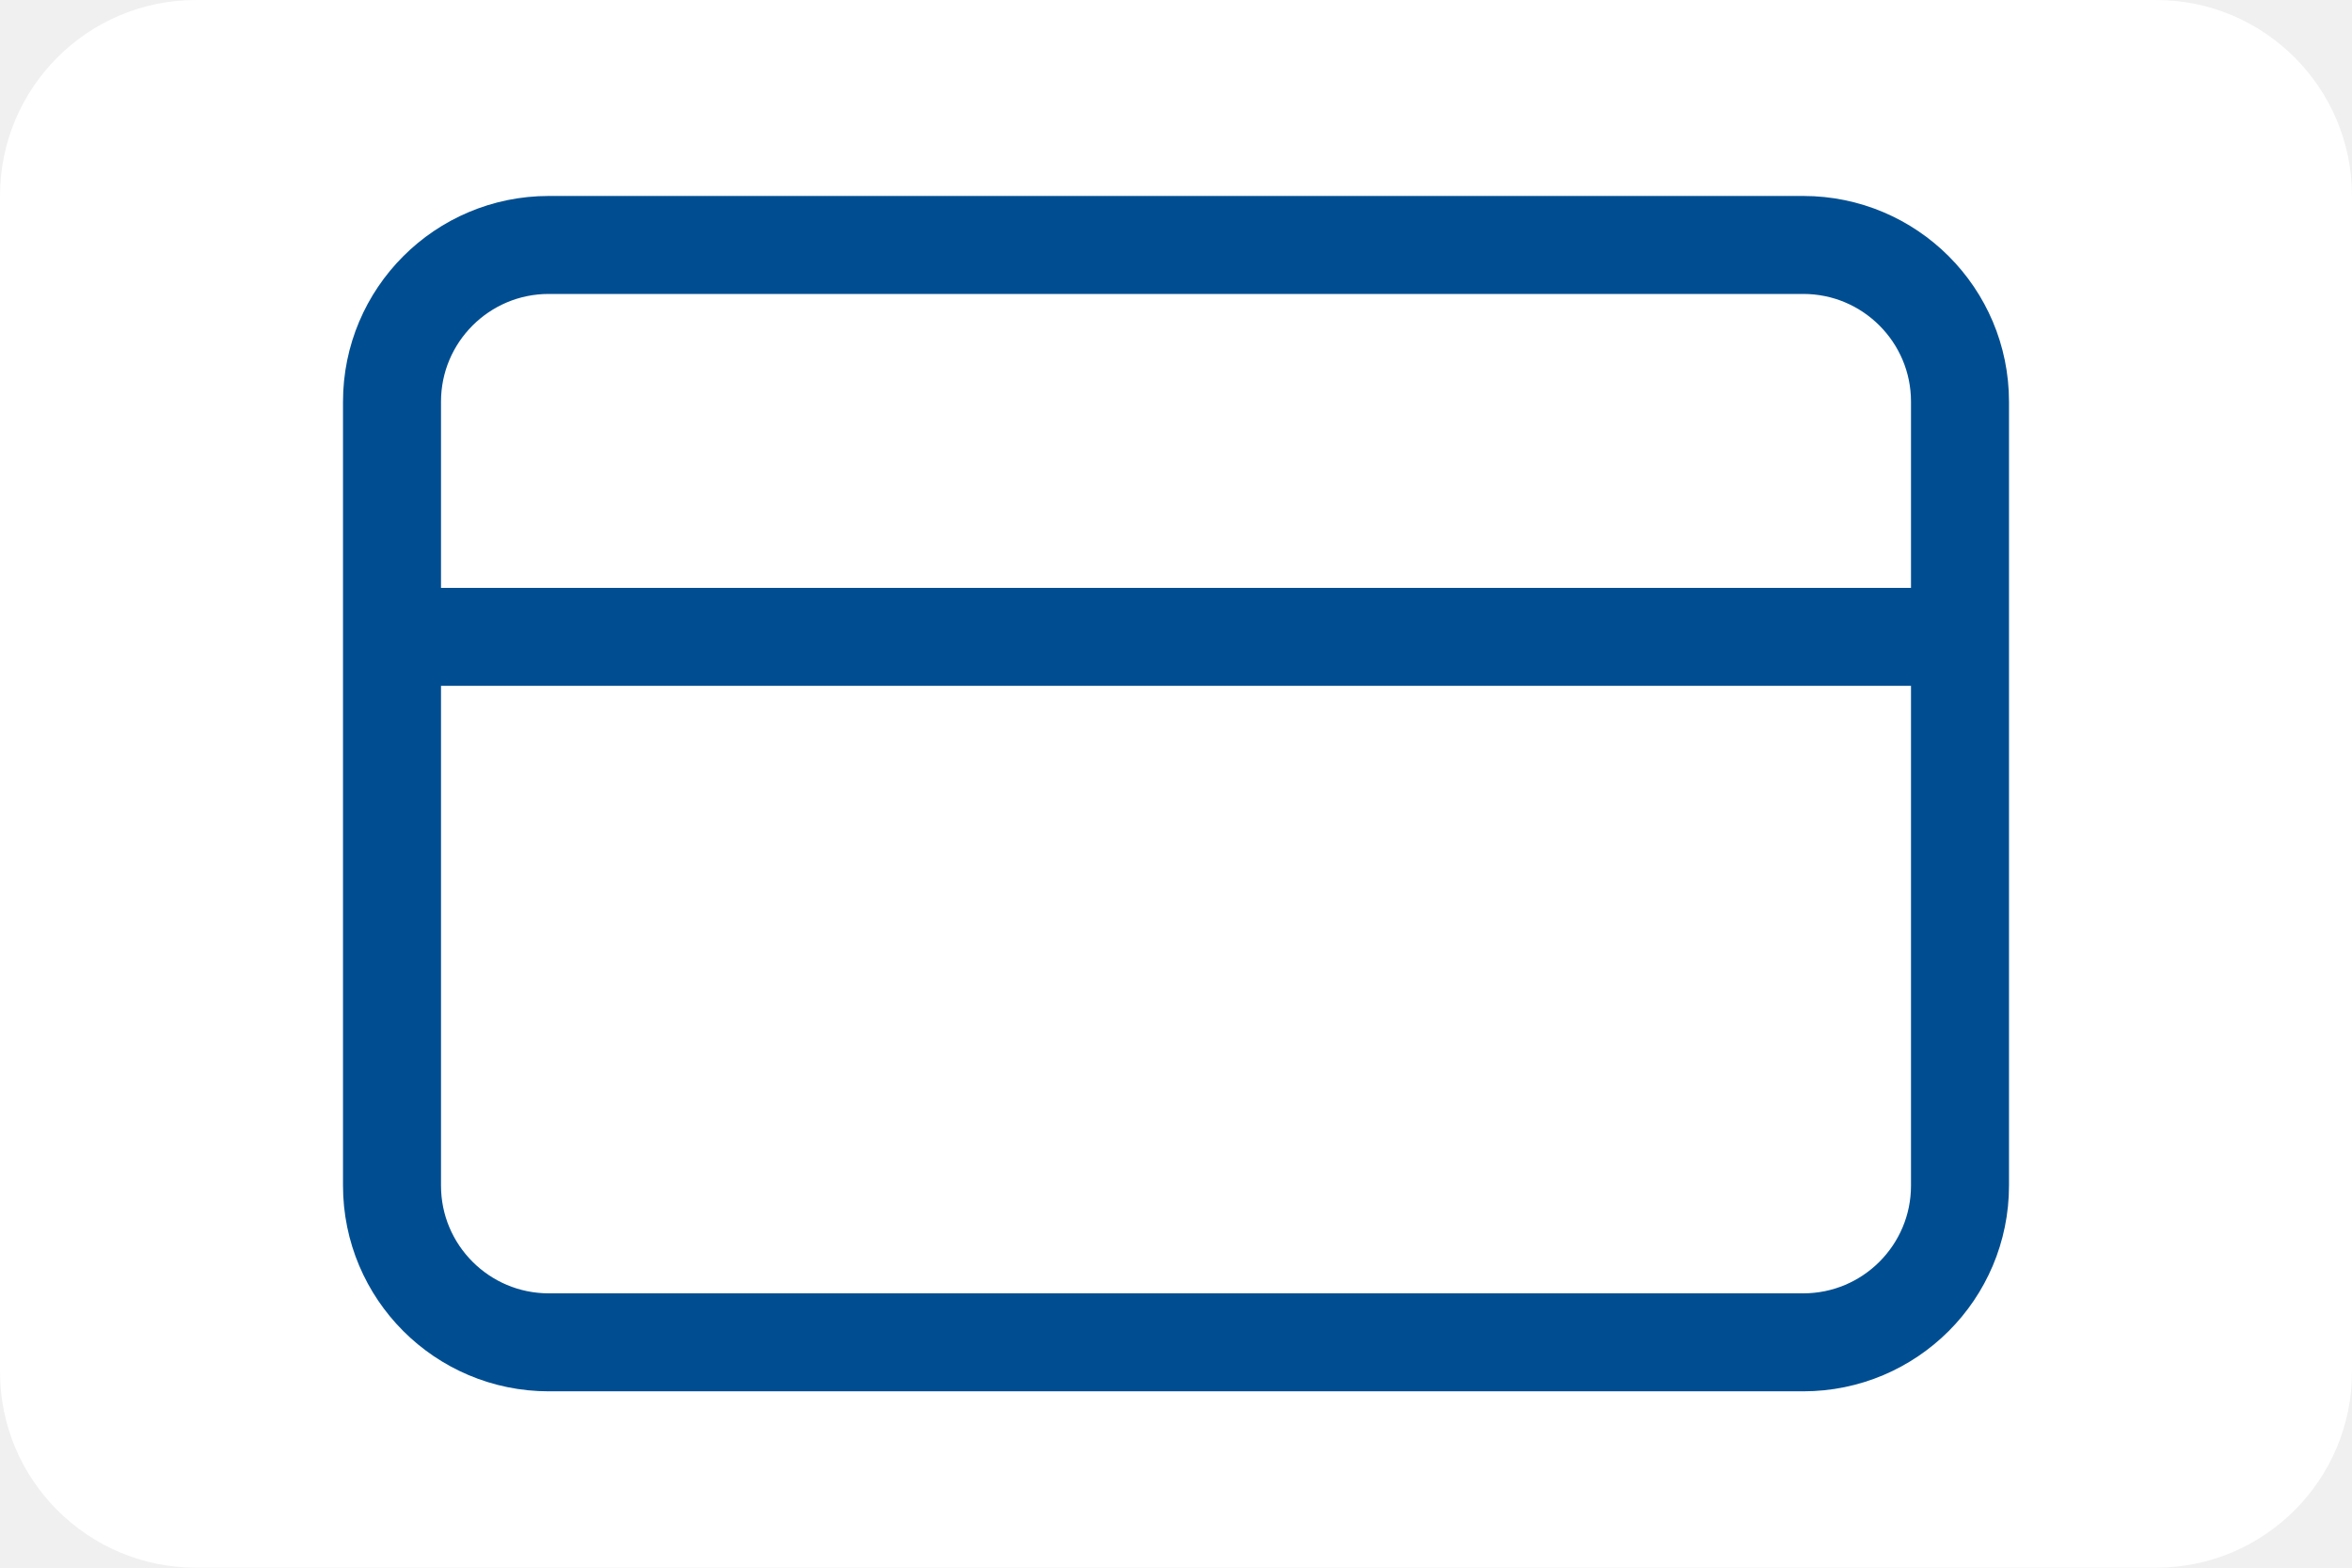
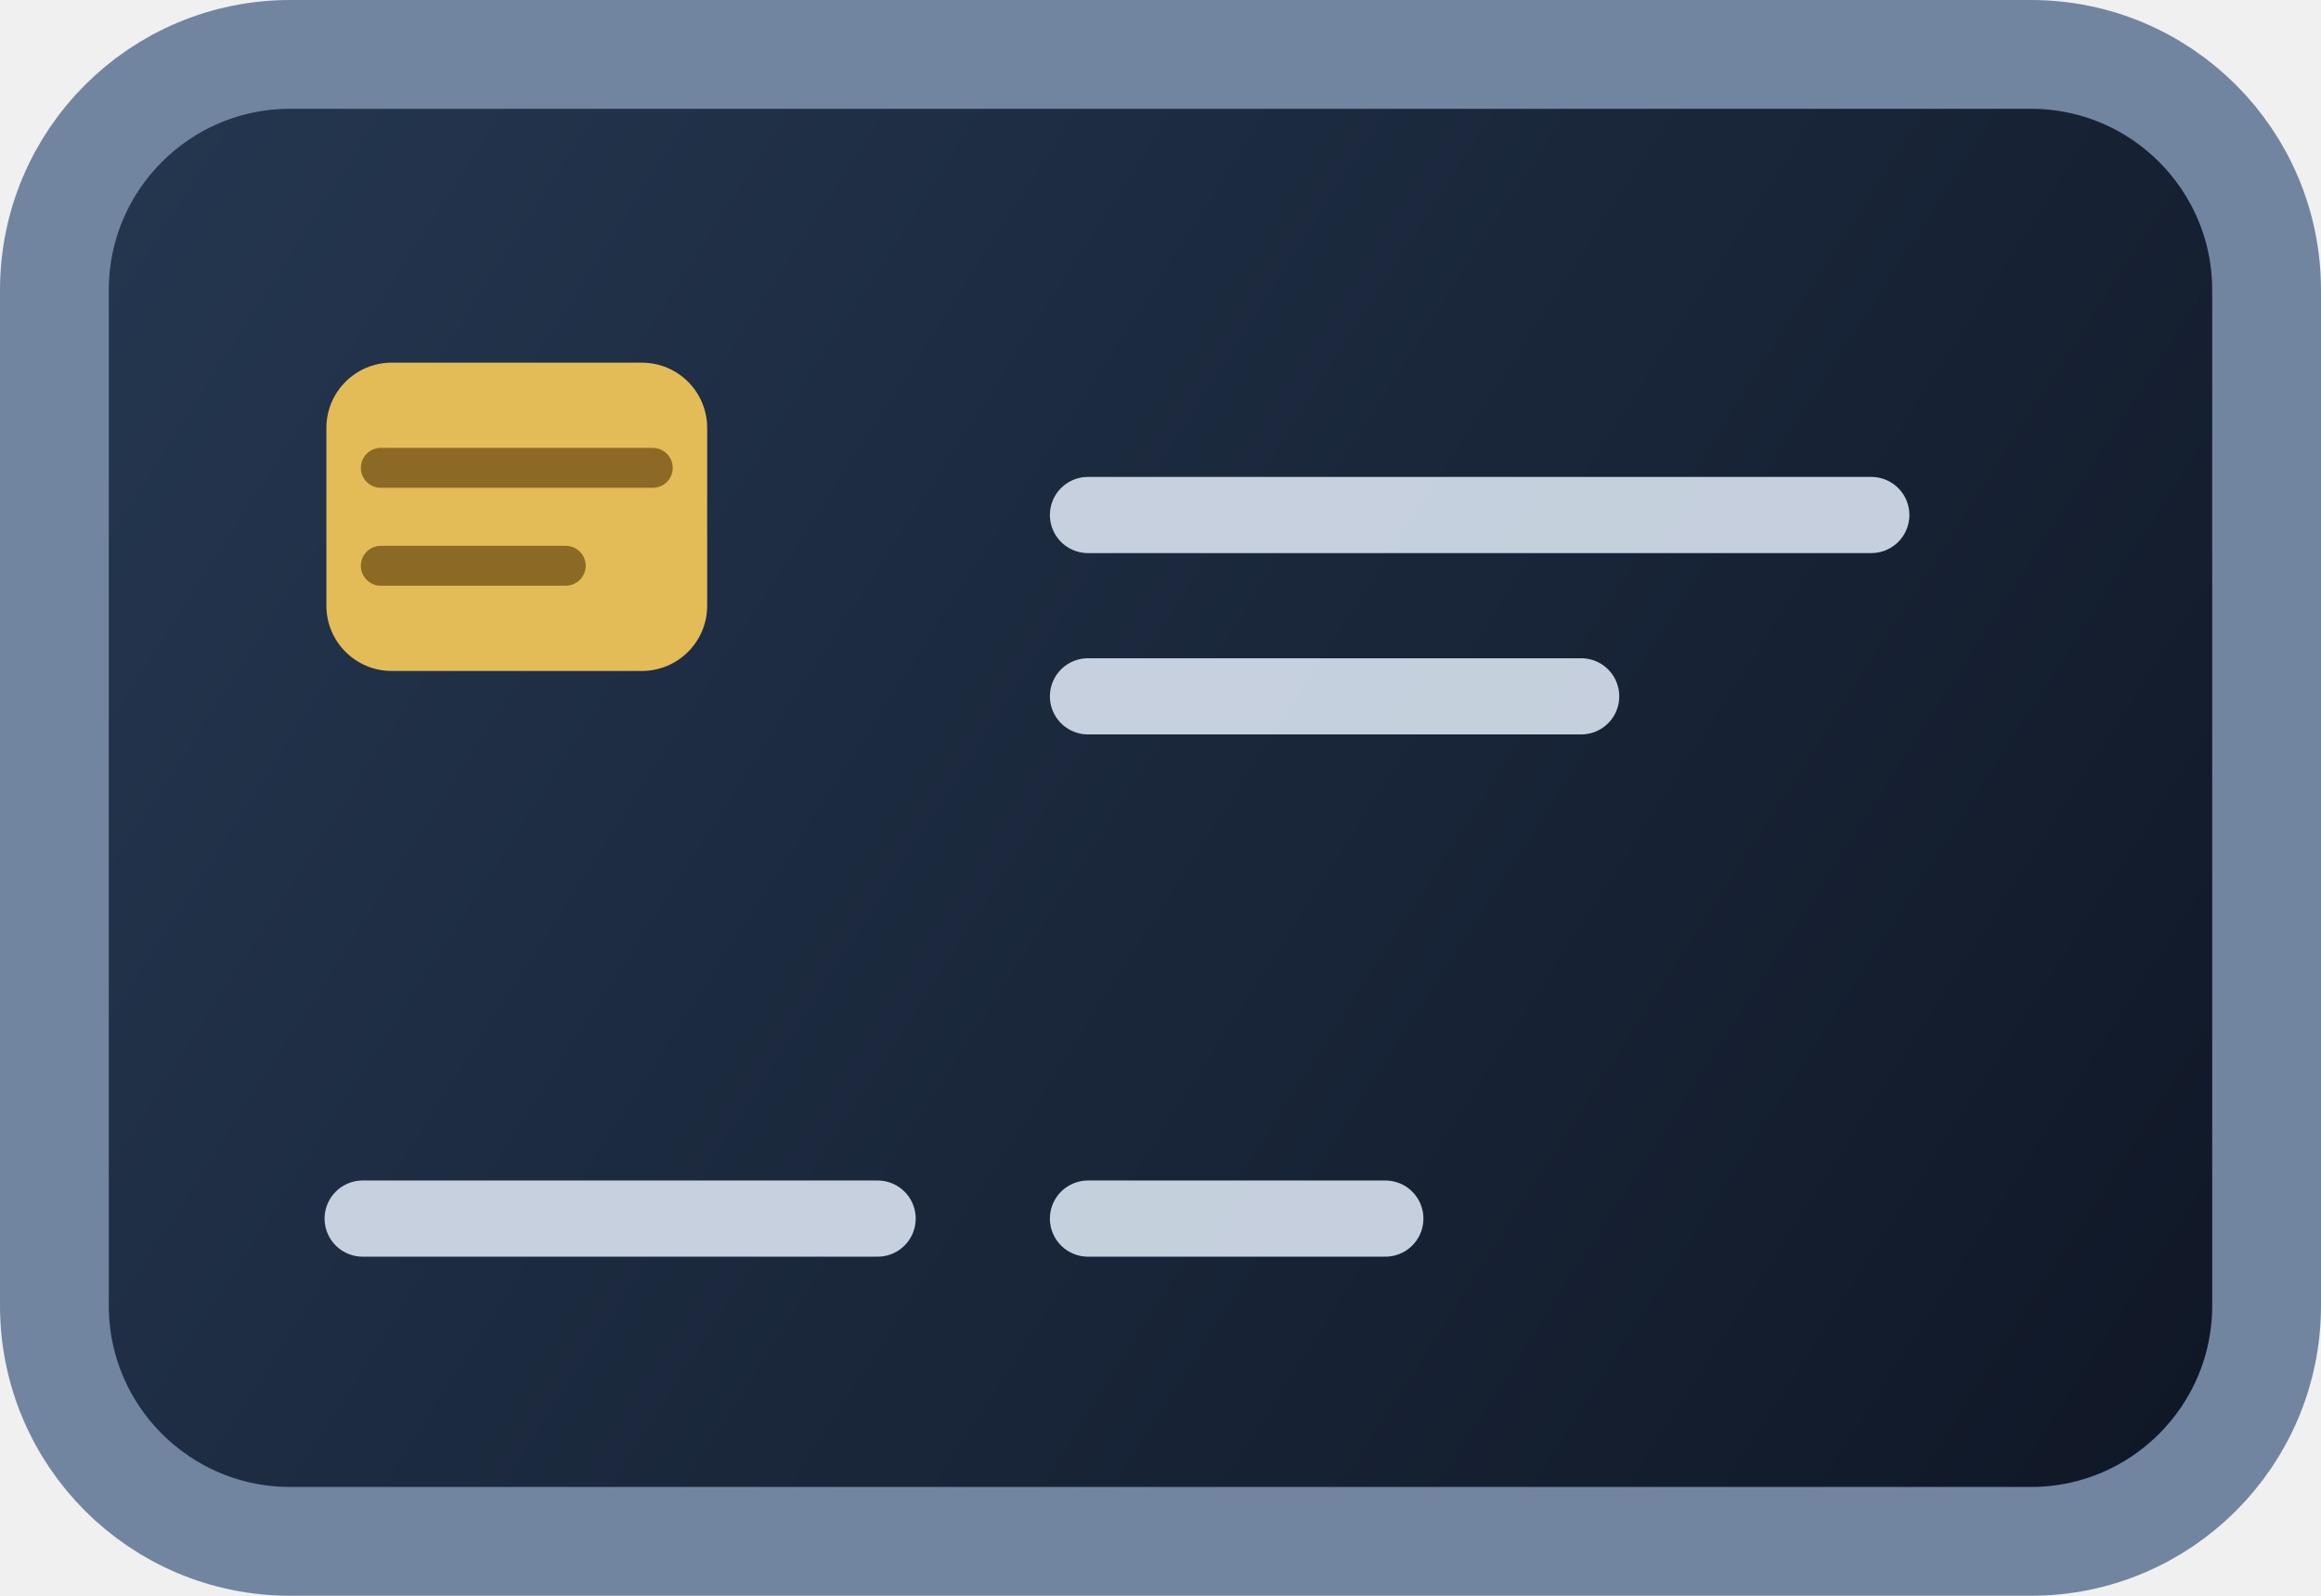
- <svg xmlns="http://www.w3.org/2000/svg" width="24" height="16" viewBox="0 0 24 16">
-   <path fill="#fff" d="M0 2a2 2 0 0 1 2-2h20a2 2 0 0 1 2 2v12a2 2 0 0 1-2 2H2a2 2 0 0 1-2-2V2Z" />
-   <path fill="none" stroke="#004e91" stroke-linecap="round" stroke-linejoin="round" stroke-width="1" d="M5.6 2.5h12.8A1.6 1.6 0 0 1 20 4.1v8a1.6 1.6 0 0 1-1.6 1.6H5.6A1.6 1.6 0 0 1 4 12.1v-8a1.6 1.6 0 0 1 1.6-1.6ZM4 6.5h16" />
+ <svg xmlns="http://www.w3.org/2000/svg" viewBox="0 0 32 22" role="img" aria-labelledby="credit-card-title">
+   <defs>
+     <linearGradient id="card-surface" x1="2" y1="2" x2="30" y2="20" gradientUnits="userSpaceOnUse">
+       <stop stop-color="#24364f" />
+       <stop offset="1" stop-color="#101827" />
+     </linearGradient>
+   </defs>
+   <rect x="0.75" y="0.75" width="30.5" height="20.5" rx="3.25" fill="url(#card-surface)" stroke="#7185a1" stroke-width="1.5" />
+   <rect x="4.5" y="5" width="5.25" height="4.25" rx="0.9" fill="#e3bc58" />
+   <path d="M5.25 6.45h3.75M5.25 7.8h2.55" stroke="#8c6a25" stroke-width="0.55" stroke-linecap="round" />
+   <path d="M15 7.1h10.8M15 9.6h6.8M5 16.8h7.1M15 16.8h4.1" stroke="#d8e2ef" stroke-width="1.05" stroke-linecap="round" opacity="0.9" />
</svg>
